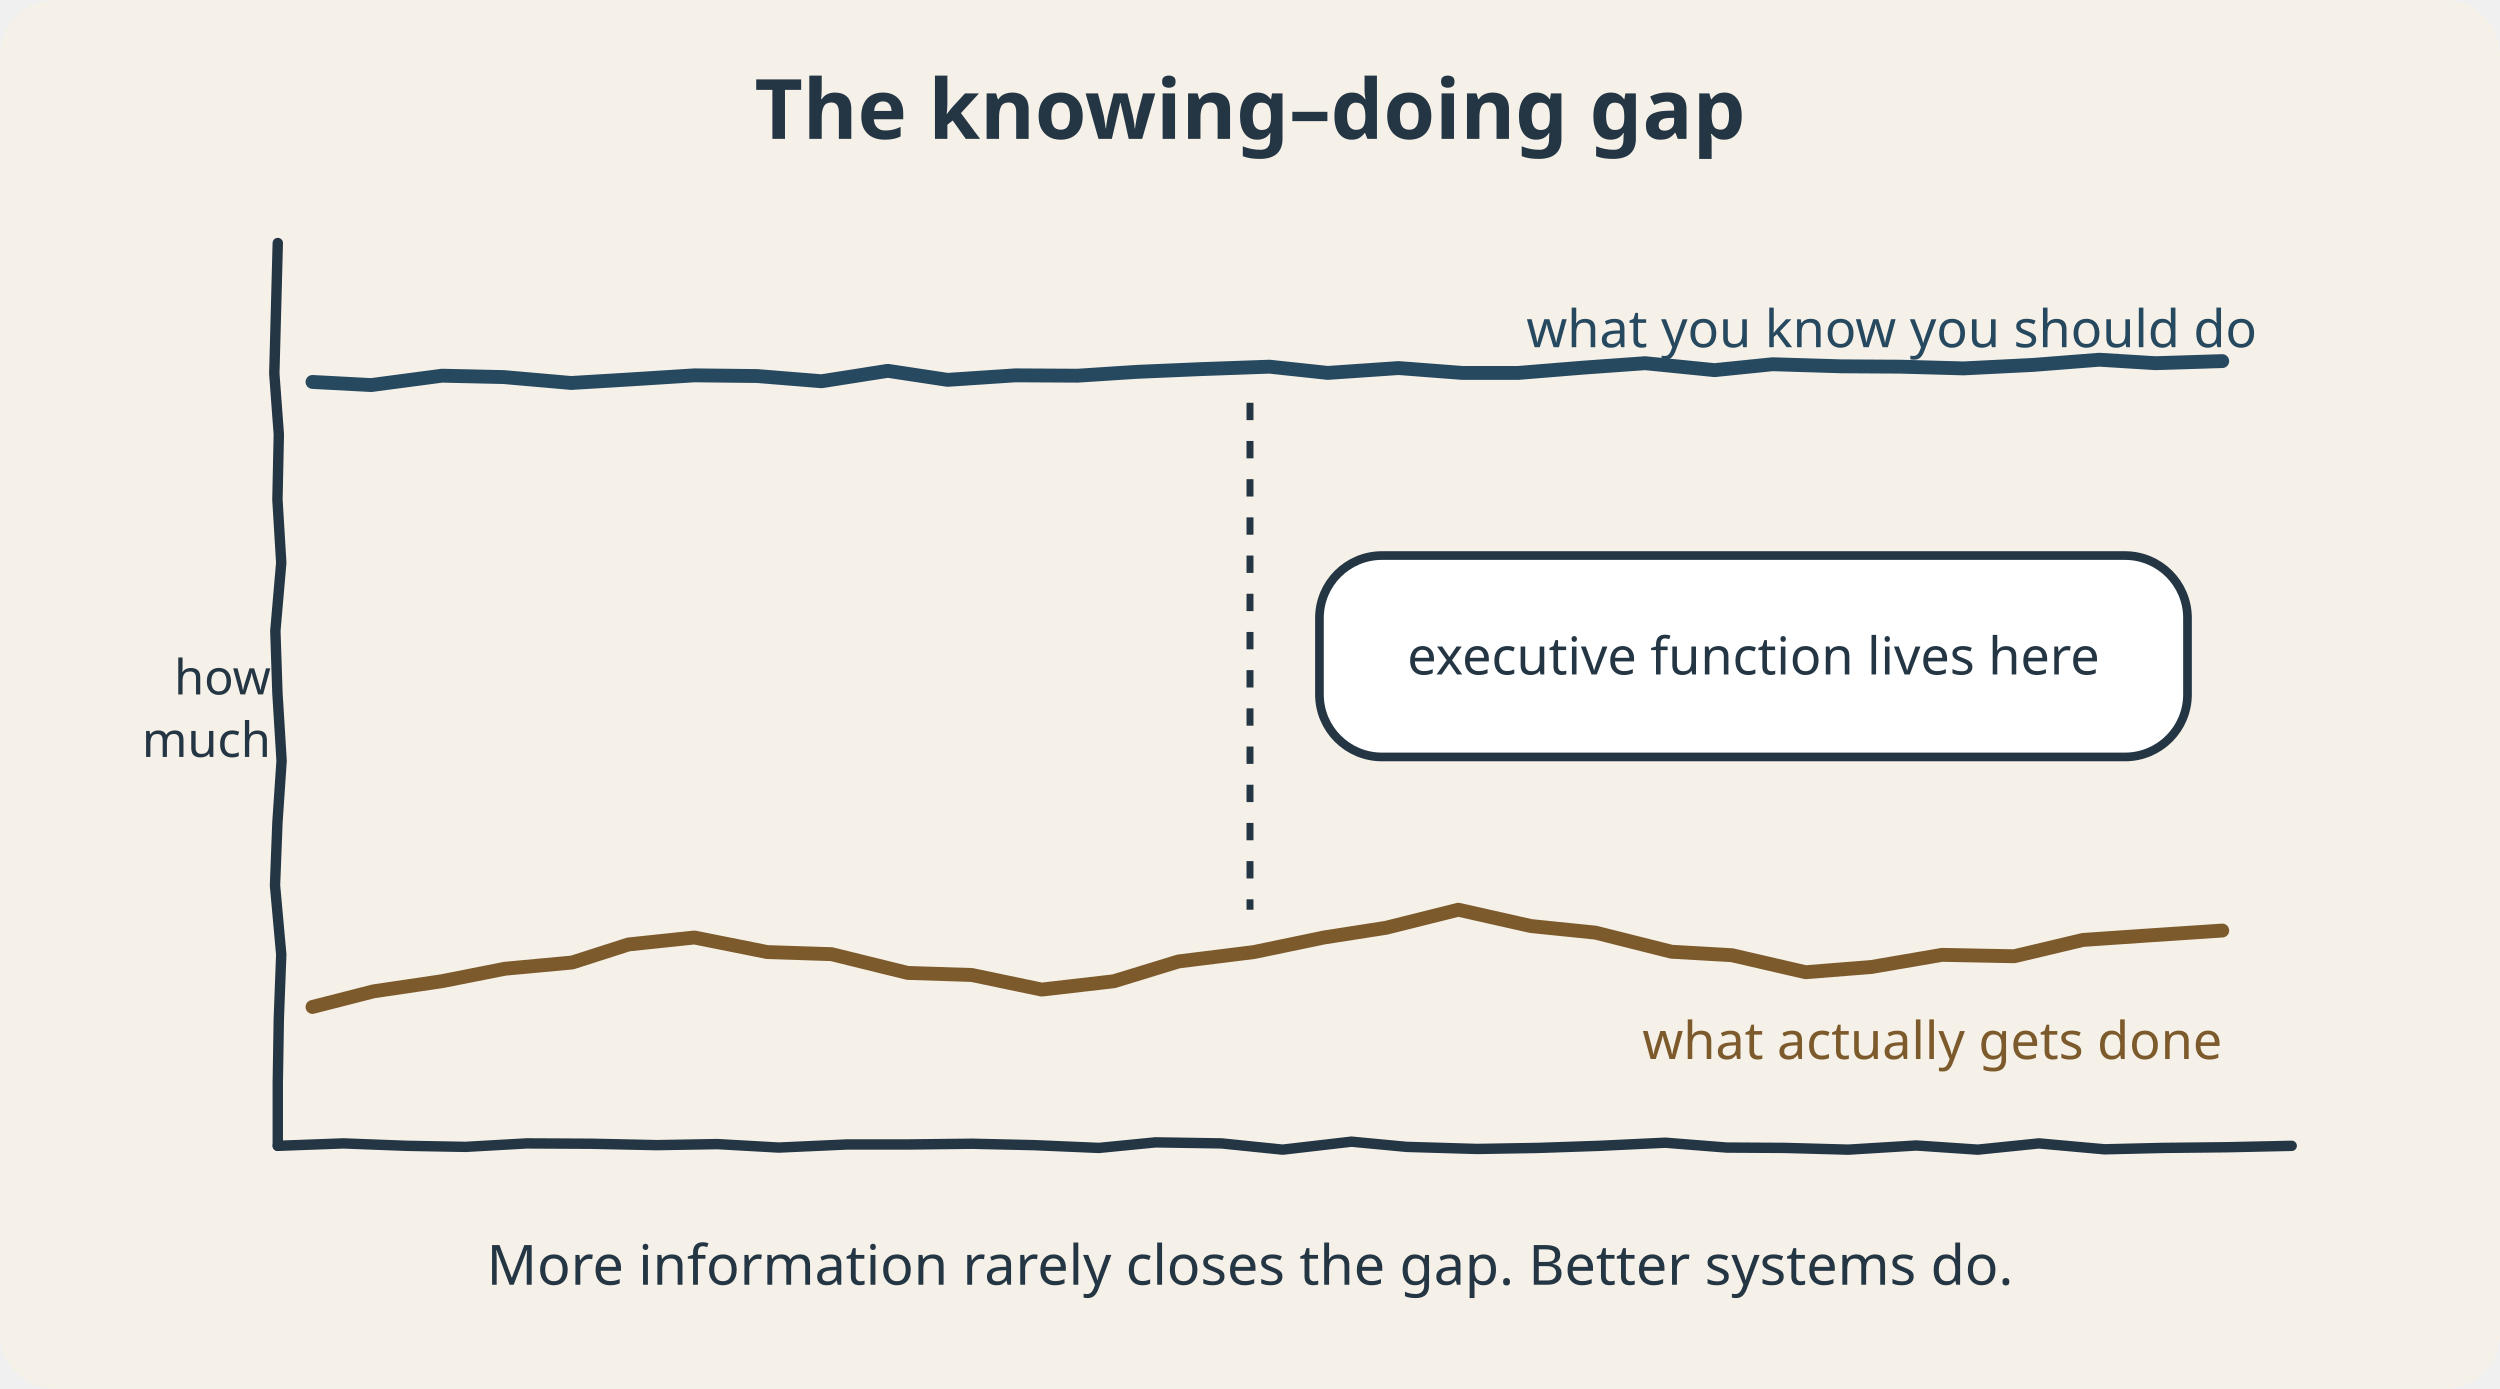
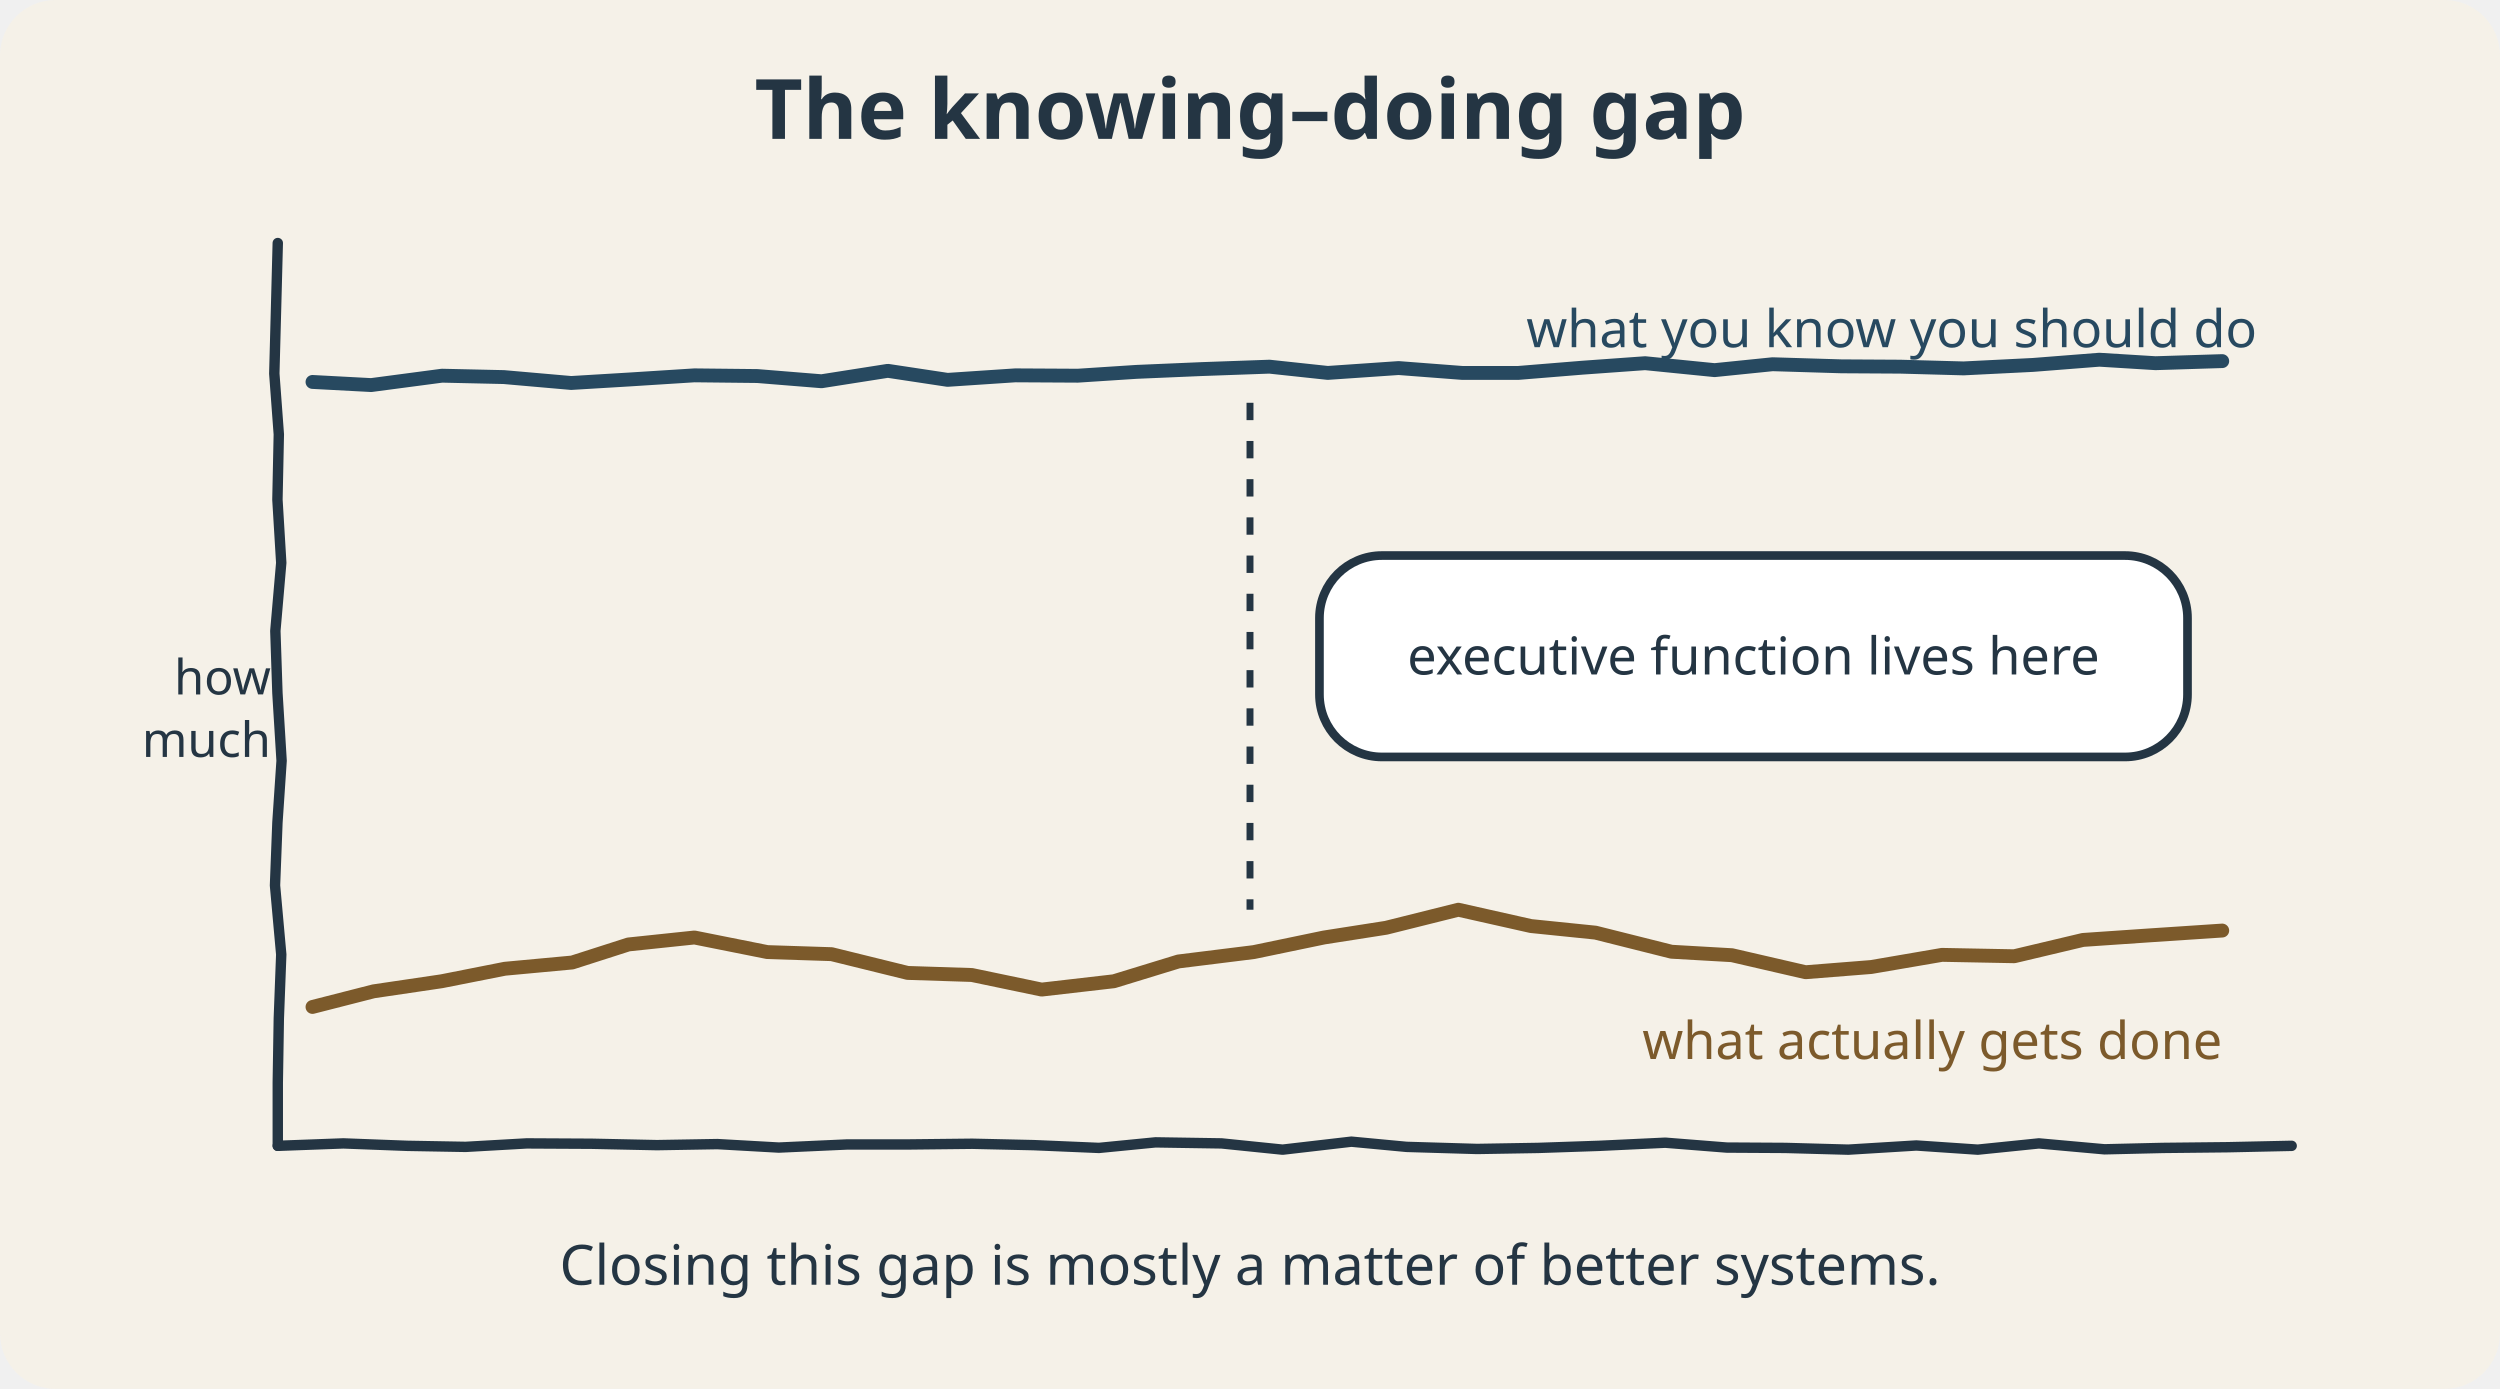
<svg xmlns="http://www.w3.org/2000/svg" viewBox="0 0 720 400" role="img" aria-labelledby="t d">
  <rect width="720" height="400" rx="16" fill="#f5f1e8" />
  <text x="360" y="40" font-family="'Comic Sans MS','Chalkboard SE','Comic Neue','Segoe Print',sans-serif" font-size="24" fill="#243543" text-anchor="middle" font-weight="bold">The knowing–doing gap</text>
  <path d="M80.0 330.0 L98.9 329.3 L117.3 330.0 L134.1 330.3 L151.7 329.3 L170.4 329.4 L189.2 329.8 L206.6 329.5 L224.3 330.5 L244.1 329.6 L262.0 329.6 L280.0 329.4 L297.7 329.8 L316.5 330.6 L332.8 329.0 L351.8 329.3 L369.4 331.1 L389.2 328.8 L405.1 330.3 L425.4 330.9 L443.0 330.6 L460.6 330.0 L479.6 329.1 L497.3 330.5 L514.2 330.6 L532.3 331.1 L551.9 329.9 L569.6 331.1 L587.2 329.3 L606.1 331.0 L622.9 330.6 L641.6 330.4 L660.0 330.0" fill="none" stroke="#243543" stroke-width="3" stroke-linecap="round" stroke-linejoin="round" />
  <path d="M80.0 330.0 L80.0 311.8 L80.3 293.3 L81.0 274.9 L79.2 255.0 L79.9 236.9 L81.1 219.1 L79.9 199.6 L79.3 181.7 L81.0 162.1 L79.9 143.9 L80.3 125.1 L79.0 107.6 L79.5 88.9 L80.0 70.0" fill="none" stroke="#243543" stroke-width="3" stroke-linecap="round" stroke-linejoin="round" />
  <text x="78" y="200" font-family="'Comic Sans MS','Chalkboard SE','Comic Neue','Segoe Print',sans-serif" font-size="14" fill="#243543" text-anchor="end" font-weight="normal">how</text>
  <text x="78" y="218" font-family="'Comic Sans MS','Chalkboard SE','Comic Neue','Segoe Print',sans-serif" font-size="14" fill="#243543" text-anchor="end" font-weight="normal">much</text>
  <path d="M90.0 110.0 L106.9 110.9 L127.3 108.2 L145.1 108.6 L164.5 110.3 L181.1 109.3 L200.0 108.1 L218.1 108.3 L236.6 109.8 L255.7 106.8 L272.9 109.4 L292.4 108.1 L310.4 108.2 L327.3 107.1 L346.0 106.3 L365.6 105.6 L382.4 107.4 L402.8 106.0 L421.1 107.4 L437.3 107.4 L455.7 105.9 L473.8 104.6 L493.8 106.6 L510.5 104.9 L530.3 105.5 L547.3 105.6 L565.5 106.1 L585.5 105.1 L604.6 103.6 L620.8 104.6 L640.0 104.0" fill="none" stroke="#274960" stroke-width="4" stroke-linecap="round" stroke-linejoin="round" />
  <text x="650" y="100" font-family="'Comic Sans MS','Chalkboard SE','Comic Neue','Segoe Print',sans-serif" font-size="15" fill="#274960" text-anchor="end" font-weight="normal">what you know you should do</text>
  <path d="M90.0 290.0 L107.6 285.5 L127.2 282.6 L145.4 279.0 L164.8 277.2 L181.0 272.0 L200.0 270.0 L221.0 274.2 L239.5 274.8 L261.4 280.2 L279.9 280.8 L300.0 285.0 L320.8 282.6 L339.4 276.9 L361.1 274.2 L381.3 270.0 L399.2 267.2 L420.0 262.0 L440.9 266.7 L459.5 268.6 L481.4 274.1 L498.8 275.1 L520.0 280.0 L538.9 278.5 L559.3 275.0 L580.1 275.4 L599.9 270.7 L618.9 269.4 L640.0 268.0" fill="none" stroke="#7c5a2b" stroke-width="4" stroke-linecap="round" stroke-linejoin="round" />
  <text x="640" y="305" font-family="'Comic Sans MS','Chalkboard SE','Comic Neue','Segoe Print',sans-serif" font-size="15" fill="#7c5a2b" text-anchor="end" font-weight="normal">what actually gets done</text>
  <path d="M360 116 L360 262" stroke="#243543" stroke-width="2" stroke-dasharray="5 6" />
  <rect x="380" y="160" width="250" height="58" rx="18" fill="#fff" stroke="#243543" stroke-width="2.5" />
  <text x="505.0" y="194.25" font-family="'Comic Sans MS','Chalkboard SE','Comic Neue','Segoe Print',sans-serif" font-size="15" fill="#243543" text-anchor="middle" font-weight="normal">executive function lives here</text>
-   <text x="360" y="370" font-family="'Comic Sans MS','Chalkboard SE','Comic Neue','Segoe Print',sans-serif" font-size="16" fill="#243543" text-anchor="middle" font-weight="normal">More information rarely closes the gap. Better systems do.</text>
+   <text x="360" y="370" font-family="'Comic Sans MS','Chalkboard SE','Comic Neue','Segoe Print',sans-serif" font-size="16" fill="#243543" text-anchor="middle" font-weight="normal">Closing this gap is mostly a matter of better systems.</text>
</svg>
